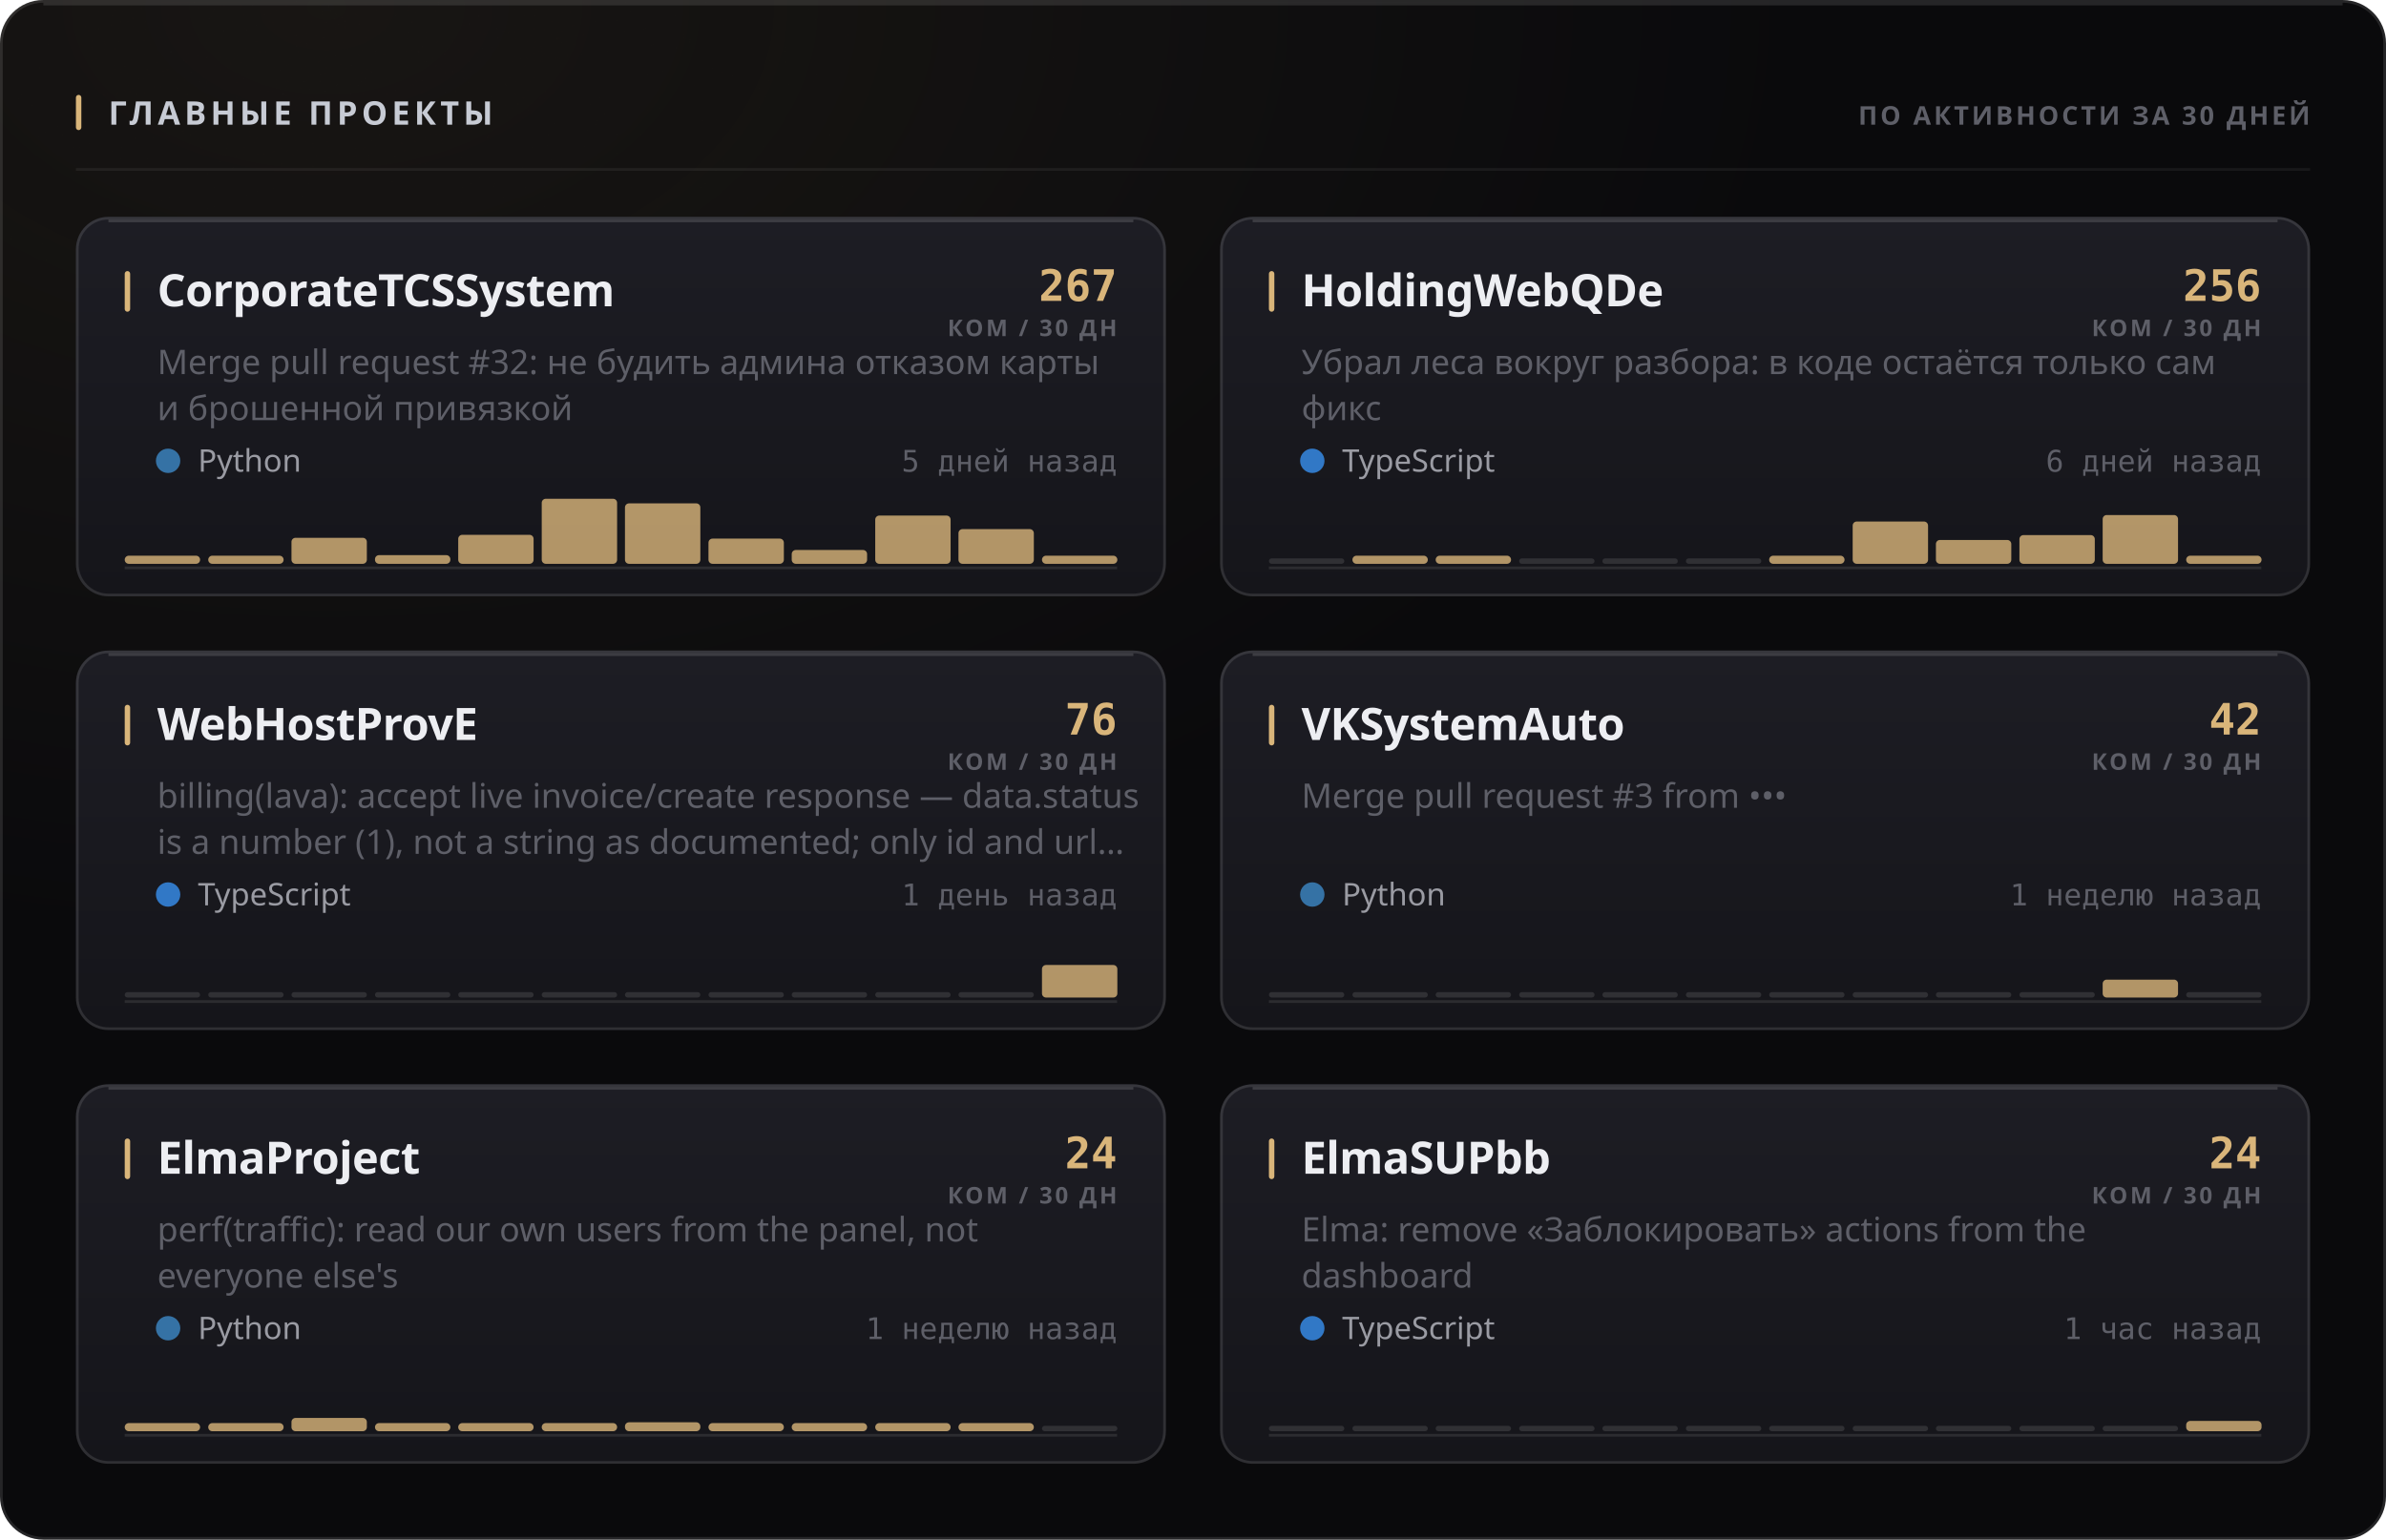
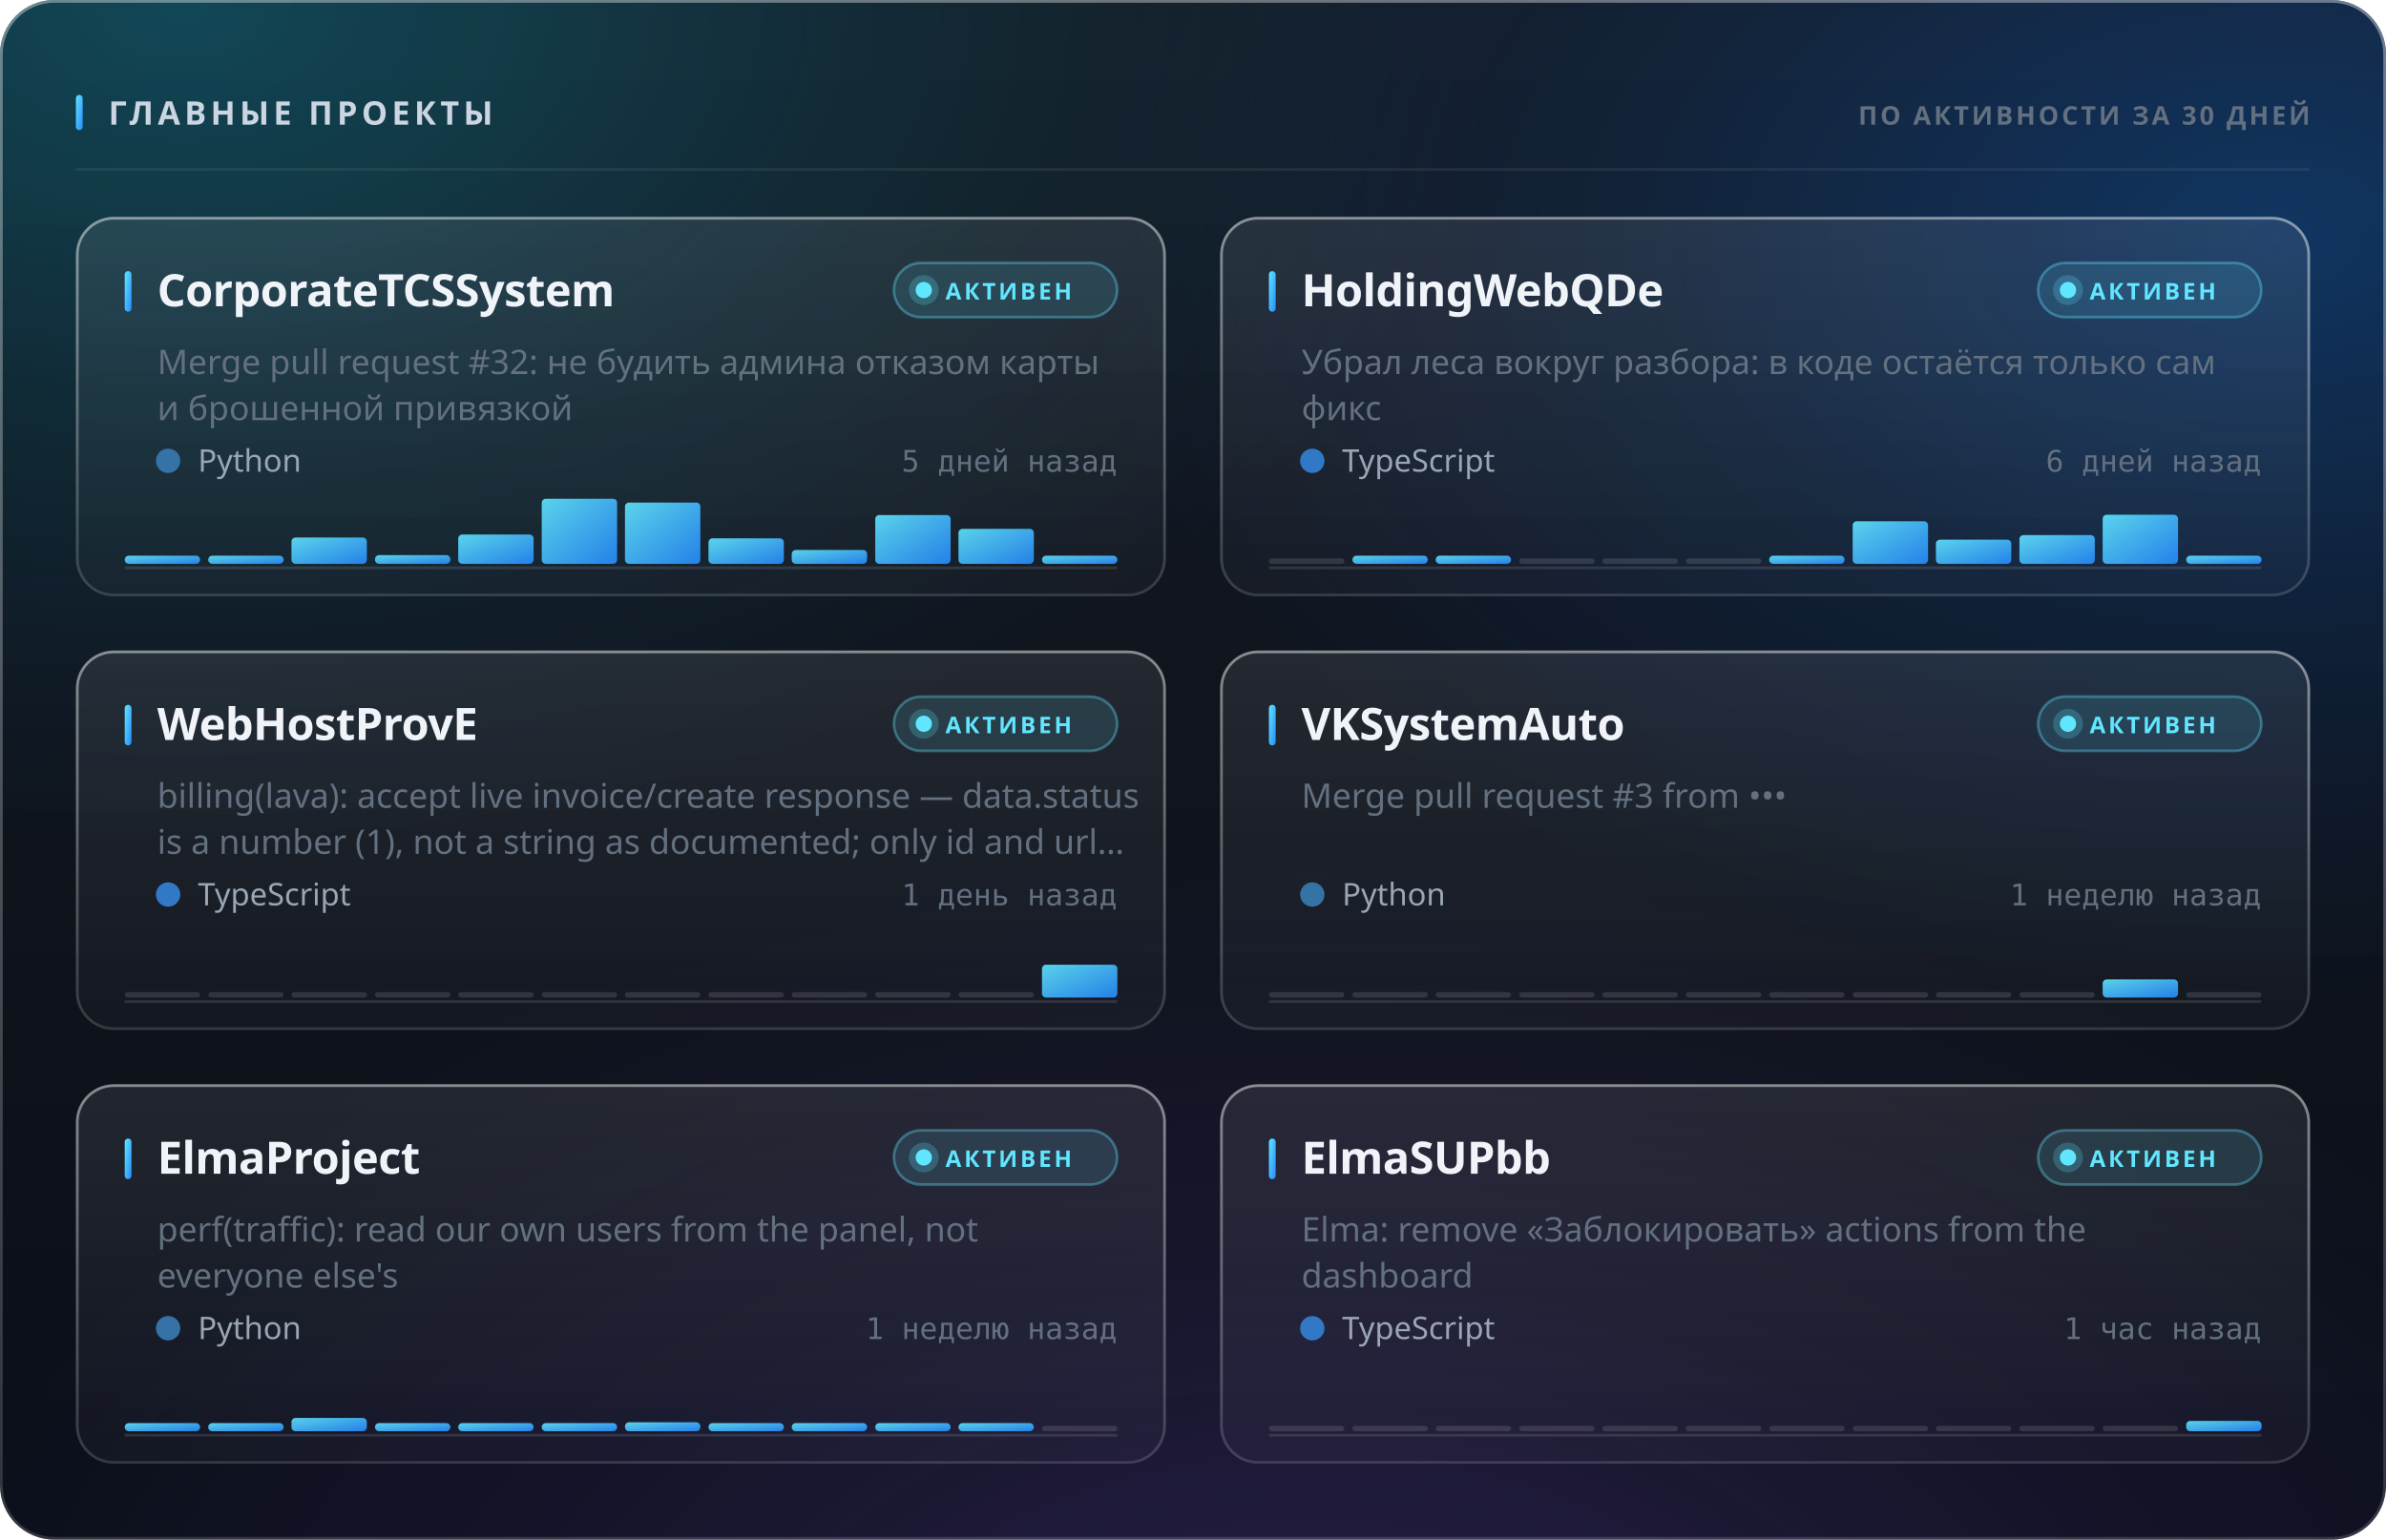
<svg xmlns="http://www.w3.org/2000/svg" width="880" height="568" viewBox="0 0 880 568" role="img">
  <style>
  text { font-family: -apple-system, BlinkMacSystemFont, 'Segoe UI', 'Noto Sans', Helvetica, Arial, sans-serif; }
  .mono { font-family: ui-monospace, 'SF Mono', 'Cascadia Mono', 'DejaVu Sans Mono', Menlo, Consolas, monospace; font-variant-numeric: tabular-nums; }
  .caps { letter-spacing: .1em; text-transform: uppercase; }

  @keyframes sheen  { from { transform: translateX(-120%); } to { transform: translateX(260%); } }
  @keyframes rise   { from { opacity: 0; transform: translateY(6px); } to { opacity: 1; transform: none; } }
  @keyframes slide  { from { opacity: 0; transform: translateX(-8px); } to { opacity: 1; transform: none; } }
  @keyframes grow   { from { transform: scaleY(0); } to { transform: scaleY(1); } }
  @keyframes widen  { from { transform: scaleX(0); } to { transform: scaleX(1); } }
  @keyframes draw   { from { stroke-dashoffset: 200; } to { stroke-dashoffset: 0; } }

  .sheen { animation: sheen 5.5s cubic-bezier(.45,0,.2,1) infinite; }
  .rise  { animation: rise .5s cubic-bezier(.16,1,.3,1) both; }
  .slide { animation: slide .42s cubic-bezier(.16,1,.3,1) both; }
  .bar   { transform-box: fill-box; transform-origin: 50% 100%;
           animation: grow .62s cubic-bezier(.16,1,.3,1) both; }
  .fill  { transform-box: fill-box; transform-origin: 0% 50%;
           animation: widen .8s cubic-bezier(.16,1,.3,1) both; }
  /* The hidden start state lives in the keyframes, never in the static rule.
     A renderer that ignores CSS animations then falls back to the FINISHED
     state — a drawn line, visible text — instead of an empty panel. */
  .spark { stroke-dasharray: 200;
           animation: draw 1.1s cubic-bezier(.16,1,.3,1) both; }

  @media (prefers-reduced-motion: reduce) {
    .sheen { animation: none; opacity: 0; }
    .rise, .slide, .bar, .fill, .spark { animation: none; opacity: 1; transform: none;
                                         stroke-dashoffset: 0; }
  }</style>
  <defs>
-     <filter id="grain1" x="0" y="0" width="100%" height="100%">
-       <feTurbulence type="fractalNoise" baseFrequency="0.82" numOctaves="3" stitchTiles="stitch" />
-       <feColorMatrix type="saturate" values="0" />
-     </filter>
-     <radialGradient id="wash2" cx="14%" cy="0%" r="62%">
-       <stop offset="0%" stop-color="#d9b57a" stop-opacity="0.07" />
-       <stop offset="100%" stop-color="#d9b57a" stop-opacity="0" />
+     <linearGradient id="accent1" x1="0" y1="0" x2="1" y2="1">
+       <stop offset="0%" stop-color="#61e6ff" />
+       <stop offset="100%" stop-color="#268bfc" />
+     </linearGradient>
+     <radialGradient id="aurora5" cx="0.08" cy="0" r="0.55">
+       <stop offset="0%" stop-color="#00bcdb" stop-opacity="0.28" />
+       <stop offset="55%" stop-color="#00bcdb" stop-opacity="0.098" />
+       <stop offset="100%" stop-color="#00bcdb" stop-opacity="0" />
    </radialGradient>
-     <linearGradient id="cardfill3" x1="0" y1="0" x2="0" y2="1">
-       <stop offset="0%" stop-color="#1d1d24" />
-       <stop offset="100%" stop-color="#15151a" />
-     </linearGradient>
-     <linearGradient id="cardfill4" x1="0" y1="0" x2="0" y2="1">
-       <stop offset="0%" stop-color="#1d1d24" />
-       <stop offset="100%" stop-color="#15151a" />
-     </linearGradient>
-     <linearGradient id="cardfill5" x1="0" y1="0" x2="0" y2="1">
-       <stop offset="0%" stop-color="#1d1d24" />
-       <stop offset="100%" stop-color="#15151a" />
-     </linearGradient>
-     <linearGradient id="cardfill6" x1="0" y1="0" x2="0" y2="1">
-       <stop offset="0%" stop-color="#1d1d24" />
-       <stop offset="100%" stop-color="#15151a" />
-     </linearGradient>
-     <linearGradient id="cardfill7" x1="0" y1="0" x2="0" y2="1">
-       <stop offset="0%" stop-color="#1d1d24" />
-       <stop offset="100%" stop-color="#15151a" />
-     </linearGradient>
-     <linearGradient id="cardfill8" x1="0" y1="0" x2="0" y2="1">
-       <stop offset="0%" stop-color="#1d1d24" />
-       <stop offset="100%" stop-color="#15151a" />
+     <radialGradient id="aurora6" cx="0.95" cy="0.15" r="0.5">
+       <stop offset="0%" stop-color="#0074f7" stop-opacity="0.3" />
+       <stop offset="55%" stop-color="#0074f7" stop-opacity="0.105" />
+       <stop offset="100%" stop-color="#0074f7" stop-opacity="0" />
+     </radialGradient>
+     <radialGradient id="aurora7" cx="0.55" cy="1.15" r="0.6">
+       <stop offset="0%" stop-color="#8851eb" stop-opacity="0.24" />
+       <stop offset="55%" stop-color="#8851eb" stop-opacity="0.084" />
+       <stop offset="100%" stop-color="#8851eb" stop-opacity="0" />
+     </radialGradient>
+     <linearGradient id="glass2" x1="0" y1="0" x2="0" y2="1">
+       <stop offset="0%" stop-color="#ffffff" stop-opacity="0.051" />
+       <stop offset="100%" stop-color="#ffffff" stop-opacity="0.01" />
+     </linearGradient>
+     <linearGradient id="rim3" x1="0" y1="0" x2="0" y2="1">
+       <stop offset="0%" stop-color="#ffffff" stop-opacity="0.294" />
+       <stop offset="100%" stop-color="#ffffff" stop-opacity="0.04" />
+     </linearGradient>
+     <linearGradient id="spec4" x1="0" y1="0" x2="1" y2="0">
+       <stop offset="0%" stop-color="#ffffff" stop-opacity="0" />
+       <stop offset="35%" stop-color="#ffffff" stop-opacity="0.6" />
+       <stop offset="70%" stop-color="#ffffff" stop-opacity="0.21" />
+       <stop offset="100%" stop-color="#ffffff" stop-opacity="0" />
+     </linearGradient>
+     <linearGradient id="cardglass8" x1="0" y1="0" x2="0" y2="1">
+       <stop offset="0%" stop-color="#ffffff" stop-opacity="0.085" />
+       <stop offset="100%" stop-color="#ffffff" stop-opacity="0.025" />
+     </linearGradient>
+     <linearGradient id="cardrim9" x1="0" y1="0" x2="0" y2="1">
+       <stop offset="0%" stop-color="#ffffff" stop-opacity="0.42" />
+       <stop offset="100%" stop-color="#ffffff" stop-opacity="0.08" />
+     </linearGradient>
+     <linearGradient id="cardspec10" x1="0" y1="0" x2="1" y2="0">
+       <stop offset="0%" stop-color="#ffffff" stop-opacity="0" />
+       <stop offset="35%" stop-color="#ffffff" stop-opacity="0.75" />
+       <stop offset="70%" stop-color="#ffffff" stop-opacity="0.262" />
+       <stop offset="100%" stop-color="#ffffff" stop-opacity="0" />
+     </linearGradient>
+     <linearGradient id="cardglass11" x1="0" y1="0" x2="0" y2="1">
+       <stop offset="0%" stop-color="#ffffff" stop-opacity="0.085" />
+       <stop offset="100%" stop-color="#ffffff" stop-opacity="0.025" />
+     </linearGradient>
+     <linearGradient id="cardrim12" x1="0" y1="0" x2="0" y2="1">
+       <stop offset="0%" stop-color="#ffffff" stop-opacity="0.42" />
+       <stop offset="100%" stop-color="#ffffff" stop-opacity="0.08" />
+     </linearGradient>
+     <linearGradient id="cardspec13" x1="0" y1="0" x2="1" y2="0">
+       <stop offset="0%" stop-color="#ffffff" stop-opacity="0" />
+       <stop offset="35%" stop-color="#ffffff" stop-opacity="0.75" />
+       <stop offset="70%" stop-color="#ffffff" stop-opacity="0.262" />
+       <stop offset="100%" stop-color="#ffffff" stop-opacity="0" />
+     </linearGradient>
+     <linearGradient id="cardglass14" x1="0" y1="0" x2="0" y2="1">
+       <stop offset="0%" stop-color="#ffffff" stop-opacity="0.085" />
+       <stop offset="100%" stop-color="#ffffff" stop-opacity="0.025" />
+     </linearGradient>
+     <linearGradient id="cardrim15" x1="0" y1="0" x2="0" y2="1">
+       <stop offset="0%" stop-color="#ffffff" stop-opacity="0.42" />
+       <stop offset="100%" stop-color="#ffffff" stop-opacity="0.08" />
+     </linearGradient>
+     <linearGradient id="cardspec16" x1="0" y1="0" x2="1" y2="0">
+       <stop offset="0%" stop-color="#ffffff" stop-opacity="0" />
+       <stop offset="35%" stop-color="#ffffff" stop-opacity="0.75" />
+       <stop offset="70%" stop-color="#ffffff" stop-opacity="0.262" />
+       <stop offset="100%" stop-color="#ffffff" stop-opacity="0" />
+     </linearGradient>
+     <linearGradient id="cardglass17" x1="0" y1="0" x2="0" y2="1">
+       <stop offset="0%" stop-color="#ffffff" stop-opacity="0.085" />
+       <stop offset="100%" stop-color="#ffffff" stop-opacity="0.025" />
+     </linearGradient>
+     <linearGradient id="cardrim18" x1="0" y1="0" x2="0" y2="1">
+       <stop offset="0%" stop-color="#ffffff" stop-opacity="0.42" />
+       <stop offset="100%" stop-color="#ffffff" stop-opacity="0.08" />
+     </linearGradient>
+     <linearGradient id="cardspec19" x1="0" y1="0" x2="1" y2="0">
+       <stop offset="0%" stop-color="#ffffff" stop-opacity="0" />
+       <stop offset="35%" stop-color="#ffffff" stop-opacity="0.75" />
+       <stop offset="70%" stop-color="#ffffff" stop-opacity="0.262" />
+       <stop offset="100%" stop-color="#ffffff" stop-opacity="0" />
+     </linearGradient>
+     <linearGradient id="cardglass20" x1="0" y1="0" x2="0" y2="1">
+       <stop offset="0%" stop-color="#ffffff" stop-opacity="0.085" />
+       <stop offset="100%" stop-color="#ffffff" stop-opacity="0.025" />
+     </linearGradient>
+     <linearGradient id="cardrim21" x1="0" y1="0" x2="0" y2="1">
+       <stop offset="0%" stop-color="#ffffff" stop-opacity="0.42" />
+       <stop offset="100%" stop-color="#ffffff" stop-opacity="0.08" />
+     </linearGradient>
+     <linearGradient id="cardspec22" x1="0" y1="0" x2="1" y2="0">
+       <stop offset="0%" stop-color="#ffffff" stop-opacity="0" />
+       <stop offset="35%" stop-color="#ffffff" stop-opacity="0.75" />
+       <stop offset="70%" stop-color="#ffffff" stop-opacity="0.262" />
+       <stop offset="100%" stop-color="#ffffff" stop-opacity="0" />
+     </linearGradient>
+     <linearGradient id="cardglass23" x1="0" y1="0" x2="0" y2="1">
+       <stop offset="0%" stop-color="#ffffff" stop-opacity="0.085" />
+       <stop offset="100%" stop-color="#ffffff" stop-opacity="0.025" />
+     </linearGradient>
+     <linearGradient id="cardrim24" x1="0" y1="0" x2="0" y2="1">
+       <stop offset="0%" stop-color="#ffffff" stop-opacity="0.42" />
+       <stop offset="100%" stop-color="#ffffff" stop-opacity="0.08" />
+     </linearGradient>
+     <linearGradient id="cardspec25" x1="0" y1="0" x2="1" y2="0">
+       <stop offset="0%" stop-color="#ffffff" stop-opacity="0" />
+       <stop offset="35%" stop-color="#ffffff" stop-opacity="0.75" />
+       <stop offset="70%" stop-color="#ffffff" stop-opacity="0.262" />
+       <stop offset="100%" stop-color="#ffffff" stop-opacity="0" />
    </linearGradient>
  </defs>
-   <rect width="880" height="568" rx="16" fill="#0a0a0c" />
-   <rect width="880" height="568" rx="16" fill="url(#wash2)" />
-   <rect width="880" height="568" rx="16" filter="url(#grain1)" opacity="0.05" style="mix-blend-mode:overlay" />
-   <rect x=".5" y=".5" width="879" height="567" rx="15.5" fill="none" stroke="rgba(255,255,255,0.11)" />
-   <path d="M16 1.5 H864" stroke="rgba(255,255,255,0.112)" stroke-width="1" fill="none" />
-   <rect x="28" y="35" width="2" height="13" rx="1" fill="#d9b57a" />
-   <text x="40" y="46" font-size="12" font-weight="700" fill="#c7cbd4" letter-spacing="0.13em">ГЛАВНЫЕ ПРОЕКТЫ</text>
-   <text x="852" y="46" font-size="9.5" font-weight="600" fill="#5e5f68" text-anchor="end" letter-spacing="0.11em">ПО АКТИВНОСТИ ЗА 30 ДНЕЙ</text>
-   <path d="M28 62.5 H852" stroke="rgba(255,255,255,0.06)" stroke-width="1" />
+   <rect width="880" height="568" rx="20" fill="#070c16" />
+   <rect width="880" height="568" rx="20" fill="url(#aurora5)" />
+   <rect width="880" height="568" rx="20" fill="url(#aurora6)" />
+   <rect width="880" height="568" rx="20" fill="url(#aurora7)" />
+   <rect width="880" height="568" rx="20" fill="url(#glass2)" />
+   <rect x=".5" y=".5" width="879" height="567" rx="19.5" fill="none" stroke="rgba(255,255,255,0.12)" />
+   <rect x=".5" y=".5" width="879" height="567" rx="19.5" fill="none" stroke="url(#rim3)" />
+   <path d="M20 1 H860" stroke="url(#spec4)" stroke-width="1.2" fill="none" />
+   <rect x="28" y="35" width="2.5" height="13" rx="1.25" fill="url(#accent1)" />
+   <text x="40" y="46" font-size="12" font-weight="700" fill="#ccd5e2" letter-spacing="0.13em">ГЛАВНЫЕ ПРОЕКТЫ</text>
+   <text x="852" y="46" font-size="9.5" font-weight="600" fill="#637080" text-anchor="end" letter-spacing="0.11em">ПО АКТИВНОСТИ ЗА 30 ДНЕЙ</text>
+   <path d="M28 62.5 H852" stroke="rgba(255,255,255,0.07)" stroke-width="1" />
  <g class="rise" opacity="1" style="">
-     <rect x="28" y="80" width="402" height="140" rx="12" fill="url(#cardfill3)" />
-     <rect x="28.5" y="80.5" width="401" height="139" rx="11.5" fill="none" stroke="rgba(255,255,255,0.11)" />
-     <path d="M40 81.5 H418" stroke="rgba(255,255,255,0.14)" stroke-width="1" fill="none" />
-     <rect x="46" y="100" width="2" height="15" rx="1" fill="#d9b57a" />
-     <text x="58" y="113" font-size="16.5" font-weight="700" fill="#edeef2" letter-spacing="-0.01em">CorporateTCSSystem</text>
-     <text x="412" y="111" font-size="16" font-weight="700" fill="#d9b57a" text-anchor="end" class="mono">267</text>
-     <text x="412" y="124" font-size="8.5" font-weight="600" fill="#5e5f68" text-anchor="end" letter-spacing="0.11em">КОМ / 30 ДН</text>
-     <text x="58" y="138" font-size="12.5" font-weight="400" fill="#5e5f68">Merge pull request #32: не будить админа отказом карты</text>
-     <text x="58" y="155" font-size="12.5" font-weight="400" fill="#5e5f68">и брошенной привязкой</text>
+     <rect x="28" y="80" width="402" height="140" rx="14" fill="url(#cardglass8)" />
+     <rect x="28.5" y="80.5" width="401" height="139" rx="13.5" fill="none" stroke="rgba(255,255,255,0.07)" />
+     <rect x="28.5" y="80.5" width="401" height="139" rx="13.5" fill="none" stroke="url(#cardrim9)" />
+     <path d="M42 81 H416" stroke="url(#cardspec10)" stroke-width="1" fill="none" />
+     <rect x="46" y="100" width="2.5" height="15" rx="1.25" fill="url(#accent1)" />
+     <text x="58" y="113" font-size="16.5" font-weight="700" fill="#f0f4f9" letter-spacing="-0.01em">CorporateTCSSystem</text>
+     <rect x="329.709" y="97" width="82.291" height="20" rx="10" fill="rgba(97,230,255,0.12)" stroke="rgba(97,230,255,0.35)" />
+     <circle cx="340.709" cy="107" r="3" fill="#61e6ff" />
+     <circle cx="340.709" cy="107" r="5.5" fill="#61e6ff" opacity=".22" />
+     <text x="348.709" y="110.5" font-size="8.5" font-weight="700" fill="#61e6ff" letter-spacing="0.12em">АКТИВЕН</text>
+     <text x="58" y="138" font-size="12.5" font-weight="400" fill="#637080">Merge pull request #32: не будить админа отказом карты</text>
+     <text x="58" y="155" font-size="12.5" font-weight="400" fill="#637080">и брошенной привязкой</text>
    <circle cx="62" cy="170" r="4.5" fill="#3572A5" />
-     <text x="73" y="174" font-size="11.5" font-weight="400" fill="#9a9ba3">Python</text>
-     <text x="412" y="174" font-size="11" font-weight="400" fill="#5e5f68" text-anchor="end" class="mono">5 дней назад</text>
-     <path d="M46 209.5 H412" stroke="rgba(255,255,255,0.096)" stroke-width="1" />
+     <text x="73" y="174" font-size="11.5" font-weight="400" fill="#9aa6b4">Python</text>
+     <text x="412" y="174" font-size="11" font-weight="400" fill="#637080" text-anchor="end" class="mono">5 дней назад</text>
+     <path d="M46 209.5 H412" stroke="rgba(255,255,255,0.112)" stroke-width="1" />
    <g class="bar" style="animation-delay:0.18s">
-       <rect x="46.0" y="205.0" width="27.8" height="3.0" rx="1.5" fill="#d9b57a" opacity="0.8" />
-       <rect x="76.8" y="205.0" width="27.8" height="3.0" rx="1.5" fill="#d9b57a" opacity="0.8" />
-       <rect x="107.5" y="198.4" width="27.8" height="9.6" rx="1.5" fill="#d9b57a" opacity="0.8" />
-       <rect x="138.3" y="204.8" width="27.8" height="3.2" rx="1.5" fill="#d9b57a" opacity="0.8" />
-       <rect x="169.0" y="197.3" width="27.8" height="10.7" rx="1.5" fill="#d9b57a" opacity="0.8" />
-       <rect x="199.8" y="184.0" width="27.8" height="24.0" rx="1.5" fill="#d9b57a" opacity="0.8" />
-       <rect x="230.5" y="185.7" width="27.8" height="22.3" rx="1.5" fill="#d9b57a" opacity="0.8" />
-       <rect x="261.3" y="198.7" width="27.8" height="9.3" rx="1.5" fill="#d9b57a" opacity="0.8" />
-       <rect x="292.0" y="202.9" width="27.8" height="5.1" rx="1.5" fill="#d9b57a" opacity="0.8" />
-       <rect x="322.8" y="190.2" width="27.8" height="17.8" rx="1.5" fill="#d9b57a" opacity="0.8" />
-       <rect x="353.5" y="195.2" width="27.8" height="12.8" rx="1.5" fill="#d9b57a" opacity="0.8" />
-       <rect x="384.3" y="205.0" width="27.8" height="3.0" rx="1.5" fill="#d9b57a" opacity="0.8" />
+       <rect x="46.0" y="205.0" width="27.8" height="3.0" rx="1.5" fill="url(#accent1)" opacity="0.9" />
+       <rect x="76.8" y="205.0" width="27.8" height="3.0" rx="1.5" fill="url(#accent1)" opacity="0.9" />
+       <rect x="107.5" y="198.3" width="27.8" height="9.7" rx="1.5" fill="url(#accent1)" opacity="0.9" />
+       <rect x="138.3" y="204.8" width="27.8" height="3.2" rx="1.5" fill="url(#accent1)" opacity="0.9" />
+       <rect x="169.0" y="197.2" width="27.8" height="10.8" rx="1.5" fill="url(#accent1)" opacity="0.9" />
+       <rect x="199.8" y="184.0" width="27.8" height="24.0" rx="1.5" fill="url(#accent1)" opacity="0.9" />
+       <rect x="230.5" y="185.4" width="27.8" height="22.6" rx="1.5" fill="url(#accent1)" opacity="0.9" />
+       <rect x="261.3" y="198.6" width="27.8" height="9.4" rx="1.5" fill="url(#accent1)" opacity="0.9" />
+       <rect x="292.0" y="202.9" width="27.8" height="5.1" rx="1.5" fill="url(#accent1)" opacity="0.9" />
+       <rect x="322.8" y="190.0" width="27.8" height="18.0" rx="1.5" fill="url(#accent1)" opacity="0.9" />
+       <rect x="353.5" y="195.1" width="27.8" height="12.9" rx="1.5" fill="url(#accent1)" opacity="0.9" />
+       <rect x="384.3" y="205.0" width="27.8" height="3.0" rx="1.5" fill="url(#accent1)" opacity="0.9" />
    </g>
  </g>
  <g class="rise" opacity="1" style=" animation-delay:0.055s;">
-     <rect x="450" y="80" width="402" height="140" rx="12" fill="url(#cardfill4)" />
-     <rect x="450.5" y="80.5" width="401" height="139" rx="11.5" fill="none" stroke="rgba(255,255,255,0.11)" />
-     <path d="M462 81.5 H840" stroke="rgba(255,255,255,0.14)" stroke-width="1" fill="none" />
-     <rect x="468" y="100" width="2" height="15" rx="1" fill="#d9b57a" />
-     <text x="480" y="113" font-size="16.5" font-weight="700" fill="#edeef2" letter-spacing="-0.01em">HoldingWebQDe</text>
-     <text x="834" y="111" font-size="16" font-weight="700" fill="#d9b57a" text-anchor="end" class="mono">256</text>
-     <text x="834" y="124" font-size="8.5" font-weight="600" fill="#5e5f68" text-anchor="end" letter-spacing="0.11em">КОМ / 30 ДН</text>
-     <text x="480" y="138" font-size="12.5" font-weight="400" fill="#5e5f68">Убрал леса вокруг разбора: в коде остаётся только сам</text>
-     <text x="480" y="155" font-size="12.5" font-weight="400" fill="#5e5f68">фикс</text>
+     <rect x="450" y="80" width="402" height="140" rx="14" fill="url(#cardglass11)" />
+     <rect x="450.5" y="80.5" width="401" height="139" rx="13.5" fill="none" stroke="rgba(255,255,255,0.07)" />
+     <rect x="450.5" y="80.5" width="401" height="139" rx="13.5" fill="none" stroke="url(#cardrim12)" />
+     <path d="M464 81 H838" stroke="url(#cardspec13)" stroke-width="1" fill="none" />
+     <rect x="468" y="100" width="2.5" height="15" rx="1.25" fill="url(#accent1)" />
+     <text x="480" y="113" font-size="16.5" font-weight="700" fill="#f0f4f9" letter-spacing="-0.01em">HoldingWebQDe</text>
+     <rect x="751.709" y="97" width="82.291" height="20" rx="10" fill="rgba(97,230,255,0.12)" stroke="rgba(97,230,255,0.35)" />
+     <circle cx="762.709" cy="107" r="3" fill="#61e6ff" />
+     <circle cx="762.709" cy="107" r="5.5" fill="#61e6ff" opacity=".22" />
+     <text x="770.709" y="110.5" font-size="8.5" font-weight="700" fill="#61e6ff" letter-spacing="0.12em">АКТИВЕН</text>
+     <text x="480" y="138" font-size="12.5" font-weight="400" fill="#637080">Убрал леса вокруг разбора: в коде остаётся только сам</text>
+     <text x="480" y="155" font-size="12.5" font-weight="400" fill="#637080">фикс</text>
    <circle cx="484" cy="170" r="4.5" fill="#3178c6" />
-     <text x="495" y="174" font-size="11.5" font-weight="400" fill="#9a9ba3">TypeScript</text>
-     <text x="834" y="174" font-size="11" font-weight="400" fill="#5e5f68" text-anchor="end" class="mono">6 дней назад</text>
-     <path d="M468 209.5 H834" stroke="rgba(255,255,255,0.096)" stroke-width="1" />
+     <text x="495" y="174" font-size="11.5" font-weight="400" fill="#9aa6b4">TypeScript</text>
+     <text x="834" y="174" font-size="11" font-weight="400" fill="#637080" text-anchor="end" class="mono">6 дней назад</text>
+     <path d="M468 209.5 H834" stroke="rgba(255,255,255,0.112)" stroke-width="1" />
    <g class="bar" style="animation-delay:0.24s">
-       <rect x="468.0" y="206.0" width="27.8" height="2" rx="1" fill="rgba(255,255,255,0.11)" />
-       <rect x="498.8" y="205.0" width="27.8" height="3.0" rx="1.5" fill="#d9b57a" opacity="0.8" />
-       <rect x="529.5" y="205.0" width="27.8" height="3.0" rx="1.5" fill="#d9b57a" opacity="0.8" />
-       <rect x="560.3" y="206.0" width="27.8" height="2" rx="1" fill="rgba(255,255,255,0.11)" />
-       <rect x="591.0" y="206.0" width="27.8" height="2" rx="1" fill="rgba(255,255,255,0.11)" />
-       <rect x="621.8" y="206.0" width="27.8" height="2" rx="1" fill="rgba(255,255,255,0.11)" />
-       <rect x="652.5" y="205.0" width="27.8" height="3.0" rx="1.5" fill="#d9b57a" opacity="0.8" />
-       <rect x="683.3" y="192.4" width="27.8" height="15.6" rx="1.5" fill="#d9b57a" opacity="0.8" />
-       <rect x="714.0" y="199.2" width="27.8" height="8.8" rx="1.5" fill="#d9b57a" opacity="0.8" />
-       <rect x="744.8" y="197.4" width="27.8" height="10.6" rx="1.5" fill="#d9b57a" opacity="0.8" />
-       <rect x="775.5" y="190.0" width="27.8" height="18.0" rx="1.5" fill="#d9b57a" opacity="0.8" />
-       <rect x="806.3" y="205.0" width="27.8" height="3.0" rx="1.5" fill="#d9b57a" opacity="0.8" />
+       <rect x="468.0" y="206.0" width="27.8" height="2" rx="1" fill="rgba(255,255,255,0.12)" />
+       <rect x="498.8" y="205.0" width="27.8" height="3.0" rx="1.5" fill="url(#accent1)" opacity="0.9" />
+       <rect x="529.5" y="205.0" width="27.8" height="3.0" rx="1.5" fill="url(#accent1)" opacity="0.9" />
+       <rect x="560.3" y="206.0" width="27.8" height="2" rx="1" fill="rgba(255,255,255,0.12)" />
+       <rect x="591.0" y="206.0" width="27.8" height="2" rx="1" fill="rgba(255,255,255,0.12)" />
+       <rect x="621.8" y="206.0" width="27.8" height="2" rx="1" fill="rgba(255,255,255,0.12)" />
+       <rect x="652.5" y="205.0" width="27.8" height="3.0" rx="1.5" fill="url(#accent1)" opacity="0.9" />
+       <rect x="683.3" y="192.3" width="27.8" height="15.7" rx="1.5" fill="url(#accent1)" opacity="0.9" />
+       <rect x="714.0" y="199.1" width="27.8" height="8.9" rx="1.5" fill="url(#accent1)" opacity="0.9" />
+       <rect x="744.8" y="197.4" width="27.8" height="10.6" rx="1.5" fill="url(#accent1)" opacity="0.9" />
+       <rect x="775.5" y="189.9" width="27.8" height="18.1" rx="1.5" fill="url(#accent1)" opacity="0.9" />
+       <rect x="806.3" y="205.0" width="27.8" height="3.0" rx="1.5" fill="url(#accent1)" opacity="0.9" />
    </g>
  </g>
  <g class="rise" opacity="1" style=" animation-delay:0.110s;">
-     <rect x="28" y="240" width="402" height="140" rx="12" fill="url(#cardfill5)" />
-     <rect x="28.5" y="240.5" width="401" height="139" rx="11.5" fill="none" stroke="rgba(255,255,255,0.11)" />
-     <path d="M40 241.5 H418" stroke="rgba(255,255,255,0.14)" stroke-width="1" fill="none" />
-     <rect x="46" y="260" width="2" height="15" rx="1" fill="#d9b57a" />
-     <text x="58" y="273" font-size="16.5" font-weight="700" fill="#edeef2" letter-spacing="-0.01em">WebHostProvE</text>
-     <text x="412" y="271" font-size="16" font-weight="700" fill="#d9b57a" text-anchor="end" class="mono">76</text>
-     <text x="412" y="284" font-size="8.5" font-weight="600" fill="#5e5f68" text-anchor="end" letter-spacing="0.11em">КОМ / 30 ДН</text>
-     <text x="58" y="298" font-size="12.5" font-weight="400" fill="#5e5f68">billing(lava): accept live invoice/create response — data.status</text>
-     <text x="58" y="315" font-size="12.5" font-weight="400" fill="#5e5f68">is a number (1), not a string as documented; only id and url…</text>
+     <rect x="28" y="240" width="402" height="140" rx="14" fill="url(#cardglass14)" />
+     <rect x="28.5" y="240.5" width="401" height="139" rx="13.5" fill="none" stroke="rgba(255,255,255,0.07)" />
+     <rect x="28.5" y="240.5" width="401" height="139" rx="13.5" fill="none" stroke="url(#cardrim15)" />
+     <path d="M42 241 H416" stroke="url(#cardspec16)" stroke-width="1" fill="none" />
+     <rect x="46" y="260" width="2.5" height="15" rx="1.25" fill="url(#accent1)" />
+     <text x="58" y="273" font-size="16.5" font-weight="700" fill="#f0f4f9" letter-spacing="-0.01em">WebHostProvE</text>
+     <rect x="329.709" y="257" width="82.291" height="20" rx="10" fill="rgba(97,230,255,0.12)" stroke="rgba(97,230,255,0.35)" />
+     <circle cx="340.709" cy="267" r="3" fill="#61e6ff" />
+     <circle cx="340.709" cy="267" r="5.5" fill="#61e6ff" opacity=".22" />
+     <text x="348.709" y="270.5" font-size="8.5" font-weight="700" fill="#61e6ff" letter-spacing="0.12em">АКТИВЕН</text>
+     <text x="58" y="298" font-size="12.5" font-weight="400" fill="#637080">billing(lava): accept live invoice/create response — data.status</text>
+     <text x="58" y="315" font-size="12.5" font-weight="400" fill="#637080">is a number (1), not a string as documented; only id and url…</text>
    <circle cx="62" cy="330" r="4.5" fill="#3178c6" />
-     <text x="73" y="334" font-size="11.5" font-weight="400" fill="#9a9ba3">TypeScript</text>
-     <text x="412" y="334" font-size="11" font-weight="400" fill="#5e5f68" text-anchor="end" class="mono">1 день назад</text>
-     <path d="M46 369.5 H412" stroke="rgba(255,255,255,0.096)" stroke-width="1" />
+     <text x="73" y="334" font-size="11.5" font-weight="400" fill="#9aa6b4">TypeScript</text>
+     <text x="412" y="334" font-size="11" font-weight="400" fill="#637080" text-anchor="end" class="mono">1 день назад</text>
+     <path d="M46 369.5 H412" stroke="rgba(255,255,255,0.112)" stroke-width="1" />
    <g class="bar" style="animation-delay:0.3s">
-       <rect x="46.0" y="366.0" width="27.8" height="2" rx="1" fill="rgba(255,255,255,0.11)" />
-       <rect x="76.8" y="366.0" width="27.8" height="2" rx="1" fill="rgba(255,255,255,0.11)" />
-       <rect x="107.5" y="366.0" width="27.8" height="2" rx="1" fill="rgba(255,255,255,0.11)" />
-       <rect x="138.3" y="366.0" width="27.8" height="2" rx="1" fill="rgba(255,255,255,0.11)" />
-       <rect x="169.0" y="366.0" width="27.8" height="2" rx="1" fill="rgba(255,255,255,0.11)" />
-       <rect x="199.8" y="366.0" width="27.8" height="2" rx="1" fill="rgba(255,255,255,0.11)" />
-       <rect x="230.5" y="366.0" width="27.8" height="2" rx="1" fill="rgba(255,255,255,0.11)" />
-       <rect x="261.3" y="366.0" width="27.8" height="2" rx="1" fill="rgba(255,255,255,0.11)" />
-       <rect x="292.0" y="366.0" width="27.8" height="2" rx="1" fill="rgba(255,255,255,0.11)" />
-       <rect x="322.8" y="366.0" width="27.8" height="2" rx="1" fill="rgba(255,255,255,0.11)" />
-       <rect x="353.5" y="366.0" width="27.8" height="2" rx="1" fill="rgba(255,255,255,0.11)" />
-       <rect x="384.3" y="356.0" width="27.8" height="12.0" rx="1.5" fill="#d9b57a" opacity="0.8" />
+       <rect x="46.0" y="366.0" width="27.8" height="2" rx="1" fill="rgba(255,255,255,0.12)" />
+       <rect x="76.8" y="366.0" width="27.8" height="2" rx="1" fill="rgba(255,255,255,0.12)" />
+       <rect x="107.5" y="366.0" width="27.8" height="2" rx="1" fill="rgba(255,255,255,0.12)" />
+       <rect x="138.3" y="366.0" width="27.8" height="2" rx="1" fill="rgba(255,255,255,0.12)" />
+       <rect x="169.0" y="366.0" width="27.8" height="2" rx="1" fill="rgba(255,255,255,0.12)" />
+       <rect x="199.8" y="366.0" width="27.8" height="2" rx="1" fill="rgba(255,255,255,0.12)" />
+       <rect x="230.5" y="366.0" width="27.8" height="2" rx="1" fill="rgba(255,255,255,0.12)" />
+       <rect x="261.3" y="366.0" width="27.8" height="2" rx="1" fill="rgba(255,255,255,0.12)" />
+       <rect x="292.0" y="366.0" width="27.8" height="2" rx="1" fill="rgba(255,255,255,0.12)" />
+       <rect x="322.8" y="366.0" width="27.8" height="2" rx="1" fill="rgba(255,255,255,0.12)" />
+       <rect x="353.5" y="366.0" width="27.8" height="2" rx="1" fill="rgba(255,255,255,0.12)" />
+       <rect x="384.3" y="355.9" width="27.8" height="12.1" rx="1.5" fill="url(#accent1)" opacity="0.9" />
    </g>
  </g>
  <g class="rise" opacity="1" style=" animation-delay:0.165s;">
-     <rect x="450" y="240" width="402" height="140" rx="12" fill="url(#cardfill6)" />
-     <rect x="450.5" y="240.5" width="401" height="139" rx="11.5" fill="none" stroke="rgba(255,255,255,0.11)" />
-     <path d="M462 241.5 H840" stroke="rgba(255,255,255,0.14)" stroke-width="1" fill="none" />
-     <rect x="468" y="260" width="2" height="15" rx="1" fill="#d9b57a" />
-     <text x="480" y="273" font-size="16.5" font-weight="700" fill="#edeef2" letter-spacing="-0.01em">VKSystemAuto</text>
-     <text x="834" y="271" font-size="16" font-weight="700" fill="#d9b57a" text-anchor="end" class="mono">42</text>
-     <text x="834" y="284" font-size="8.5" font-weight="600" fill="#5e5f68" text-anchor="end" letter-spacing="0.11em">КОМ / 30 ДН</text>
-     <text x="480" y="298" font-size="12.5" font-weight="400" fill="#5e5f68">Merge pull request #3 from •••</text>
+     <rect x="450" y="240" width="402" height="140" rx="14" fill="url(#cardglass17)" />
+     <rect x="450.5" y="240.5" width="401" height="139" rx="13.5" fill="none" stroke="rgba(255,255,255,0.07)" />
+     <rect x="450.5" y="240.5" width="401" height="139" rx="13.5" fill="none" stroke="url(#cardrim18)" />
+     <path d="M464 241 H838" stroke="url(#cardspec19)" stroke-width="1" fill="none" />
+     <rect x="468" y="260" width="2.5" height="15" rx="1.25" fill="url(#accent1)" />
+     <text x="480" y="273" font-size="16.5" font-weight="700" fill="#f0f4f9" letter-spacing="-0.01em">VKSystemAuto</text>
+     <rect x="751.709" y="257" width="82.291" height="20" rx="10" fill="rgba(97,230,255,0.12)" stroke="rgba(97,230,255,0.35)" />
+     <circle cx="762.709" cy="267" r="3" fill="#61e6ff" />
+     <circle cx="762.709" cy="267" r="5.5" fill="#61e6ff" opacity=".22" />
+     <text x="770.709" y="270.5" font-size="8.5" font-weight="700" fill="#61e6ff" letter-spacing="0.12em">АКТИВЕН</text>
+     <text x="480" y="298" font-size="12.5" font-weight="400" fill="#637080">Merge pull request #3 from •••</text>
    <circle cx="484" cy="330" r="4.5" fill="#3572A5" />
-     <text x="495" y="334" font-size="11.5" font-weight="400" fill="#9a9ba3">Python</text>
-     <text x="834" y="334" font-size="11" font-weight="400" fill="#5e5f68" text-anchor="end" class="mono">1 неделю назад</text>
-     <path d="M468 369.5 H834" stroke="rgba(255,255,255,0.096)" stroke-width="1" />
+     <text x="495" y="334" font-size="11.5" font-weight="400" fill="#9aa6b4">Python</text>
+     <text x="834" y="334" font-size="11" font-weight="400" fill="#637080" text-anchor="end" class="mono">1 неделю назад</text>
+     <path d="M468 369.5 H834" stroke="rgba(255,255,255,0.112)" stroke-width="1" />
    <g class="bar" style="animation-delay:0.36s">
-       <rect x="468.0" y="366.0" width="27.8" height="2" rx="1" fill="rgba(255,255,255,0.11)" />
-       <rect x="498.8" y="366.0" width="27.8" height="2" rx="1" fill="rgba(255,255,255,0.11)" />
-       <rect x="529.5" y="366.0" width="27.8" height="2" rx="1" fill="rgba(255,255,255,0.11)" />
-       <rect x="560.3" y="366.0" width="27.8" height="2" rx="1" fill="rgba(255,255,255,0.11)" />
-       <rect x="591.0" y="366.0" width="27.8" height="2" rx="1" fill="rgba(255,255,255,0.11)" />
-       <rect x="621.8" y="366.0" width="27.8" height="2" rx="1" fill="rgba(255,255,255,0.11)" />
-       <rect x="652.5" y="366.0" width="27.8" height="2" rx="1" fill="rgba(255,255,255,0.11)" />
-       <rect x="683.3" y="366.0" width="27.8" height="2" rx="1" fill="rgba(255,255,255,0.11)" />
-       <rect x="714.0" y="366.0" width="27.8" height="2" rx="1" fill="rgba(255,255,255,0.11)" />
-       <rect x="744.8" y="366.0" width="27.8" height="2" rx="1" fill="rgba(255,255,255,0.11)" />
-       <rect x="775.5" y="361.4" width="27.8" height="6.6" rx="1.5" fill="#d9b57a" opacity="0.8" />
-       <rect x="806.3" y="366.0" width="27.8" height="2" rx="1" fill="rgba(255,255,255,0.11)" />
+       <rect x="468.0" y="366.0" width="27.8" height="2" rx="1" fill="rgba(255,255,255,0.12)" />
+       <rect x="498.8" y="366.0" width="27.8" height="2" rx="1" fill="rgba(255,255,255,0.12)" />
+       <rect x="529.5" y="366.0" width="27.8" height="2" rx="1" fill="rgba(255,255,255,0.12)" />
+       <rect x="560.3" y="366.0" width="27.8" height="2" rx="1" fill="rgba(255,255,255,0.12)" />
+       <rect x="591.0" y="366.0" width="27.8" height="2" rx="1" fill="rgba(255,255,255,0.12)" />
+       <rect x="621.8" y="366.0" width="27.8" height="2" rx="1" fill="rgba(255,255,255,0.12)" />
+       <rect x="652.5" y="366.0" width="27.8" height="2" rx="1" fill="rgba(255,255,255,0.12)" />
+       <rect x="683.3" y="366.0" width="27.8" height="2" rx="1" fill="rgba(255,255,255,0.12)" />
+       <rect x="714.0" y="366.0" width="27.8" height="2" rx="1" fill="rgba(255,255,255,0.12)" />
+       <rect x="744.8" y="366.0" width="27.8" height="2" rx="1" fill="rgba(255,255,255,0.12)" />
+       <rect x="775.5" y="361.3" width="27.8" height="6.7" rx="1.5" fill="url(#accent1)" opacity="0.9" />
+       <rect x="806.3" y="366.0" width="27.8" height="2" rx="1" fill="rgba(255,255,255,0.12)" />
    </g>
  </g>
  <g class="rise" opacity="1" style=" animation-delay:0.220s;">
-     <rect x="28" y="400" width="402" height="140" rx="12" fill="url(#cardfill7)" />
-     <rect x="28.5" y="400.5" width="401" height="139" rx="11.5" fill="none" stroke="rgba(255,255,255,0.11)" />
-     <path d="M40 401.5 H418" stroke="rgba(255,255,255,0.14)" stroke-width="1" fill="none" />
-     <rect x="46" y="420" width="2" height="15" rx="1" fill="#d9b57a" />
-     <text x="58" y="433" font-size="16.5" font-weight="700" fill="#edeef2" letter-spacing="-0.01em">ElmaProject</text>
-     <text x="412" y="431" font-size="16" font-weight="700" fill="#d9b57a" text-anchor="end" class="mono">24</text>
-     <text x="412" y="444" font-size="8.5" font-weight="600" fill="#5e5f68" text-anchor="end" letter-spacing="0.11em">КОМ / 30 ДН</text>
-     <text x="58" y="458" font-size="12.5" font-weight="400" fill="#5e5f68">perf(traffic): read our own users from the panel, not</text>
-     <text x="58" y="475" font-size="12.5" font-weight="400" fill="#5e5f68">everyone else's</text>
+     <rect x="28" y="400" width="402" height="140" rx="14" fill="url(#cardglass20)" />
+     <rect x="28.5" y="400.5" width="401" height="139" rx="13.5" fill="none" stroke="rgba(255,255,255,0.07)" />
+     <rect x="28.5" y="400.5" width="401" height="139" rx="13.5" fill="none" stroke="url(#cardrim21)" />
+     <path d="M42 401 H416" stroke="url(#cardspec22)" stroke-width="1" fill="none" />
+     <rect x="46" y="420" width="2.5" height="15" rx="1.25" fill="url(#accent1)" />
+     <text x="58" y="433" font-size="16.5" font-weight="700" fill="#f0f4f9" letter-spacing="-0.01em">ElmaProject</text>
+     <rect x="329.709" y="417" width="82.291" height="20" rx="10" fill="rgba(97,230,255,0.12)" stroke="rgba(97,230,255,0.35)" />
+     <circle cx="340.709" cy="427" r="3" fill="#61e6ff" />
+     <circle cx="340.709" cy="427" r="5.5" fill="#61e6ff" opacity=".22" />
+     <text x="348.709" y="430.5" font-size="8.5" font-weight="700" fill="#61e6ff" letter-spacing="0.12em">АКТИВЕН</text>
+     <text x="58" y="458" font-size="12.5" font-weight="400" fill="#637080">perf(traffic): read our own users from the panel, not</text>
+     <text x="58" y="475" font-size="12.5" font-weight="400" fill="#637080">everyone else's</text>
    <circle cx="62" cy="490" r="4.5" fill="#3572A5" />
-     <text x="73" y="494" font-size="11.5" font-weight="400" fill="#9a9ba3">Python</text>
-     <text x="412" y="494" font-size="11" font-weight="400" fill="#5e5f68" text-anchor="end" class="mono">1 неделю назад</text>
-     <path d="M46 529.5 H412" stroke="rgba(255,255,255,0.096)" stroke-width="1" />
+     <text x="73" y="494" font-size="11.5" font-weight="400" fill="#9aa6b4">Python</text>
+     <text x="412" y="494" font-size="11" font-weight="400" fill="#637080" text-anchor="end" class="mono">1 неделю назад</text>
+     <path d="M46 529.5 H412" stroke="rgba(255,255,255,0.112)" stroke-width="1" />
    <g class="bar" style="animation-delay:0.42s">
-       <rect x="46.0" y="525.0" width="27.8" height="3.0" rx="1.5" fill="#d9b57a" opacity="0.8" />
-       <rect x="76.8" y="525.0" width="27.8" height="3.0" rx="1.5" fill="#d9b57a" opacity="0.8" />
-       <rect x="107.5" y="523.1" width="27.8" height="4.9" rx="1.5" fill="#d9b57a" opacity="0.8" />
-       <rect x="138.3" y="525.0" width="27.8" height="3.0" rx="1.5" fill="#d9b57a" opacity="0.8" />
-       <rect x="169.0" y="525.0" width="27.8" height="3.0" rx="1.5" fill="#d9b57a" opacity="0.8" />
-       <rect x="199.8" y="525.0" width="27.8" height="3.0" rx="1.5" fill="#d9b57a" opacity="0.8" />
-       <rect x="230.5" y="524.7" width="27.8" height="3.3" rx="1.5" fill="#d9b57a" opacity="0.8" />
-       <rect x="261.3" y="525.0" width="27.8" height="3.0" rx="1.5" fill="#d9b57a" opacity="0.8" />
-       <rect x="292.0" y="525.0" width="27.8" height="3.0" rx="1.5" fill="#d9b57a" opacity="0.8" />
-       <rect x="322.8" y="525.0" width="27.8" height="3.0" rx="1.5" fill="#d9b57a" opacity="0.8" />
-       <rect x="353.5" y="525.0" width="27.8" height="3.0" rx="1.5" fill="#d9b57a" opacity="0.8" />
-       <rect x="384.3" y="526.0" width="27.8" height="2" rx="1" fill="rgba(255,255,255,0.11)" />
+       <rect x="46.0" y="525.0" width="27.8" height="3.0" rx="1.5" fill="url(#accent1)" opacity="0.9" />
+       <rect x="76.8" y="525.0" width="27.8" height="3.0" rx="1.5" fill="url(#accent1)" opacity="0.9" />
+       <rect x="107.5" y="523.1" width="27.8" height="4.9" rx="1.5" fill="url(#accent1)" opacity="0.9" />
+       <rect x="138.3" y="525.0" width="27.8" height="3.0" rx="1.5" fill="url(#accent1)" opacity="0.9" />
+       <rect x="169.0" y="525.0" width="27.8" height="3.0" rx="1.5" fill="url(#accent1)" opacity="0.9" />
+       <rect x="199.8" y="525.0" width="27.8" height="3.0" rx="1.5" fill="url(#accent1)" opacity="0.9" />
+       <rect x="230.5" y="524.7" width="27.8" height="3.3" rx="1.5" fill="url(#accent1)" opacity="0.9" />
+       <rect x="261.3" y="525.0" width="27.8" height="3.0" rx="1.5" fill="url(#accent1)" opacity="0.9" />
+       <rect x="292.0" y="525.0" width="27.8" height="3.0" rx="1.5" fill="url(#accent1)" opacity="0.9" />
+       <rect x="322.8" y="525.0" width="27.8" height="3.0" rx="1.5" fill="url(#accent1)" opacity="0.9" />
+       <rect x="353.5" y="525.0" width="27.8" height="3.0" rx="1.5" fill="url(#accent1)" opacity="0.9" />
+       <rect x="384.3" y="526.0" width="27.8" height="2" rx="1" fill="rgba(255,255,255,0.12)" />
    </g>
  </g>
  <g class="rise" opacity="1" style=" animation-delay:0.275s;">
-     <rect x="450" y="400" width="402" height="140" rx="12" fill="url(#cardfill8)" />
-     <rect x="450.5" y="400.5" width="401" height="139" rx="11.5" fill="none" stroke="rgba(255,255,255,0.11)" />
-     <path d="M462 401.5 H840" stroke="rgba(255,255,255,0.14)" stroke-width="1" fill="none" />
-     <rect x="468" y="420" width="2" height="15" rx="1" fill="#d9b57a" />
-     <text x="480" y="433" font-size="16.5" font-weight="700" fill="#edeef2" letter-spacing="-0.01em">ElmaSUPbb</text>
-     <text x="834" y="431" font-size="16" font-weight="700" fill="#d9b57a" text-anchor="end" class="mono">24</text>
-     <text x="834" y="444" font-size="8.5" font-weight="600" fill="#5e5f68" text-anchor="end" letter-spacing="0.11em">КОМ / 30 ДН</text>
-     <text x="480" y="458" font-size="12.5" font-weight="400" fill="#5e5f68">Elma: remove «Заблокировать» actions from the</text>
-     <text x="480" y="475" font-size="12.5" font-weight="400" fill="#5e5f68">dashboard</text>
+     <rect x="450" y="400" width="402" height="140" rx="14" fill="url(#cardglass23)" />
+     <rect x="450.5" y="400.5" width="401" height="139" rx="13.5" fill="none" stroke="rgba(255,255,255,0.07)" />
+     <rect x="450.5" y="400.5" width="401" height="139" rx="13.5" fill="none" stroke="url(#cardrim24)" />
+     <path d="M464 401 H838" stroke="url(#cardspec25)" stroke-width="1" fill="none" />
+     <rect x="468" y="420" width="2.5" height="15" rx="1.25" fill="url(#accent1)" />
+     <text x="480" y="433" font-size="16.5" font-weight="700" fill="#f0f4f9" letter-spacing="-0.01em">ElmaSUPbb</text>
+     <rect x="751.709" y="417" width="82.291" height="20" rx="10" fill="rgba(97,230,255,0.12)" stroke="rgba(97,230,255,0.35)" />
+     <circle cx="762.709" cy="427" r="3" fill="#61e6ff" />
+     <circle cx="762.709" cy="427" r="5.5" fill="#61e6ff" opacity=".22" />
+     <text x="770.709" y="430.5" font-size="8.5" font-weight="700" fill="#61e6ff" letter-spacing="0.12em">АКТИВЕН</text>
+     <text x="480" y="458" font-size="12.5" font-weight="400" fill="#637080">Elma: remove «Заблокировать» actions from the</text>
+     <text x="480" y="475" font-size="12.5" font-weight="400" fill="#637080">dashboard</text>
    <circle cx="484" cy="490" r="4.5" fill="#3178c6" />
-     <text x="495" y="494" font-size="11.5" font-weight="400" fill="#9a9ba3">TypeScript</text>
-     <text x="834" y="494" font-size="11" font-weight="400" fill="#5e5f68" text-anchor="end" class="mono">1 час назад</text>
-     <path d="M468 529.5 H834" stroke="rgba(255,255,255,0.096)" stroke-width="1" />
+     <text x="495" y="494" font-size="11.5" font-weight="400" fill="#9aa6b4">TypeScript</text>
+     <text x="834" y="494" font-size="11" font-weight="400" fill="#637080" text-anchor="end" class="mono">1 час назад</text>
+     <path d="M468 529.5 H834" stroke="rgba(255,255,255,0.112)" stroke-width="1" />
    <g class="bar" style="animation-delay:0.48s">
-       <rect x="468.0" y="526.0" width="27.8" height="2" rx="1" fill="rgba(255,255,255,0.11)" />
-       <rect x="498.8" y="526.0" width="27.8" height="2" rx="1" fill="rgba(255,255,255,0.11)" />
-       <rect x="529.5" y="526.0" width="27.8" height="2" rx="1" fill="rgba(255,255,255,0.11)" />
-       <rect x="560.3" y="526.0" width="27.8" height="2" rx="1" fill="rgba(255,255,255,0.11)" />
-       <rect x="591.0" y="526.0" width="27.8" height="2" rx="1" fill="rgba(255,255,255,0.11)" />
-       <rect x="621.8" y="526.0" width="27.8" height="2" rx="1" fill="rgba(255,255,255,0.11)" />
-       <rect x="652.5" y="526.0" width="27.8" height="2" rx="1" fill="rgba(255,255,255,0.11)" />
-       <rect x="683.3" y="526.0" width="27.8" height="2" rx="1" fill="rgba(255,255,255,0.11)" />
-       <rect x="714.0" y="526.0" width="27.8" height="2" rx="1" fill="rgba(255,255,255,0.11)" />
-       <rect x="744.8" y="526.0" width="27.8" height="2" rx="1" fill="rgba(255,255,255,0.11)" />
-       <rect x="775.5" y="526.0" width="27.8" height="2" rx="1" fill="rgba(255,255,255,0.11)" />
-       <rect x="806.3" y="524.2" width="27.8" height="3.8" rx="1.5" fill="#d9b57a" opacity="0.8" />
+       <rect x="468.0" y="526.0" width="27.8" height="2" rx="1" fill="rgba(255,255,255,0.12)" />
+       <rect x="498.8" y="526.0" width="27.8" height="2" rx="1" fill="rgba(255,255,255,0.12)" />
+       <rect x="529.5" y="526.0" width="27.8" height="2" rx="1" fill="rgba(255,255,255,0.12)" />
+       <rect x="560.3" y="526.0" width="27.8" height="2" rx="1" fill="rgba(255,255,255,0.12)" />
+       <rect x="591.0" y="526.0" width="27.8" height="2" rx="1" fill="rgba(255,255,255,0.12)" />
+       <rect x="621.8" y="526.0" width="27.8" height="2" rx="1" fill="rgba(255,255,255,0.12)" />
+       <rect x="652.5" y="526.0" width="27.8" height="2" rx="1" fill="rgba(255,255,255,0.12)" />
+       <rect x="683.3" y="526.0" width="27.8" height="2" rx="1" fill="rgba(255,255,255,0.12)" />
+       <rect x="714.0" y="526.0" width="27.8" height="2" rx="1" fill="rgba(255,255,255,0.12)" />
+       <rect x="744.8" y="526.0" width="27.8" height="2" rx="1" fill="rgba(255,255,255,0.12)" />
+       <rect x="775.5" y="526.0" width="27.8" height="2" rx="1" fill="rgba(255,255,255,0.12)" />
+       <rect x="806.3" y="524.2" width="27.8" height="3.8" rx="1.5" fill="url(#accent1)" opacity="0.9" />
    </g>
  </g>
</svg>
